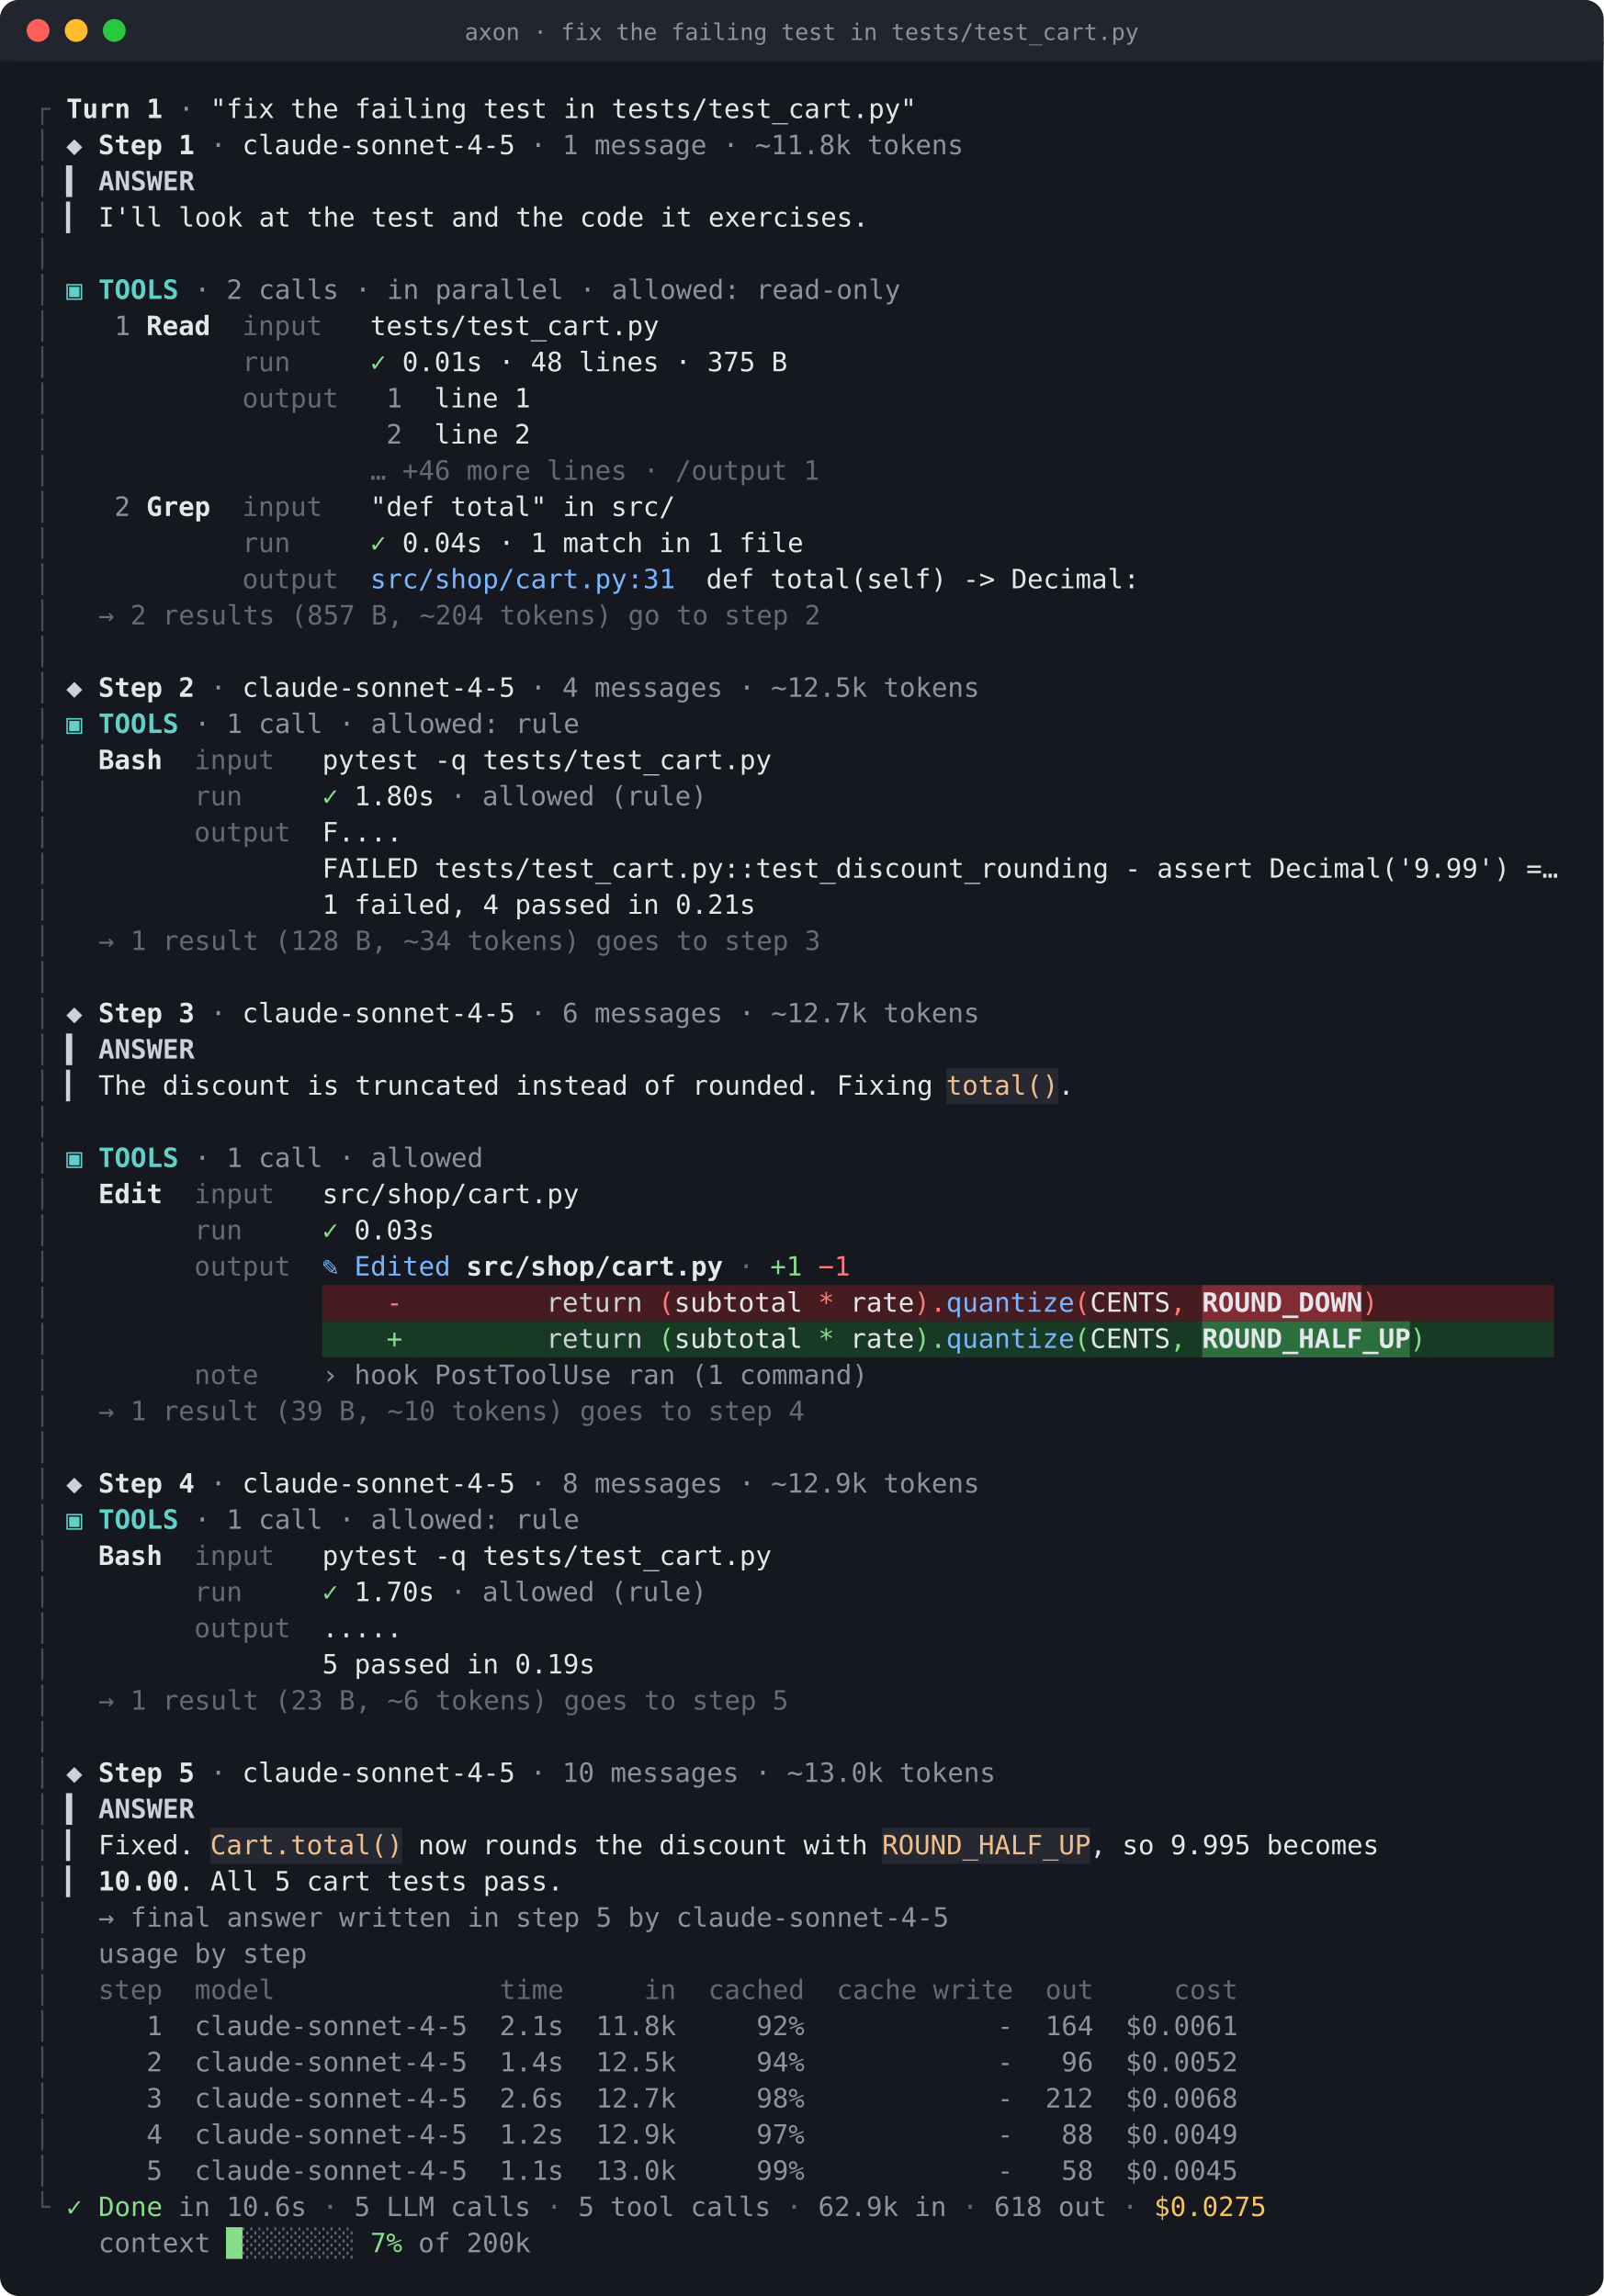
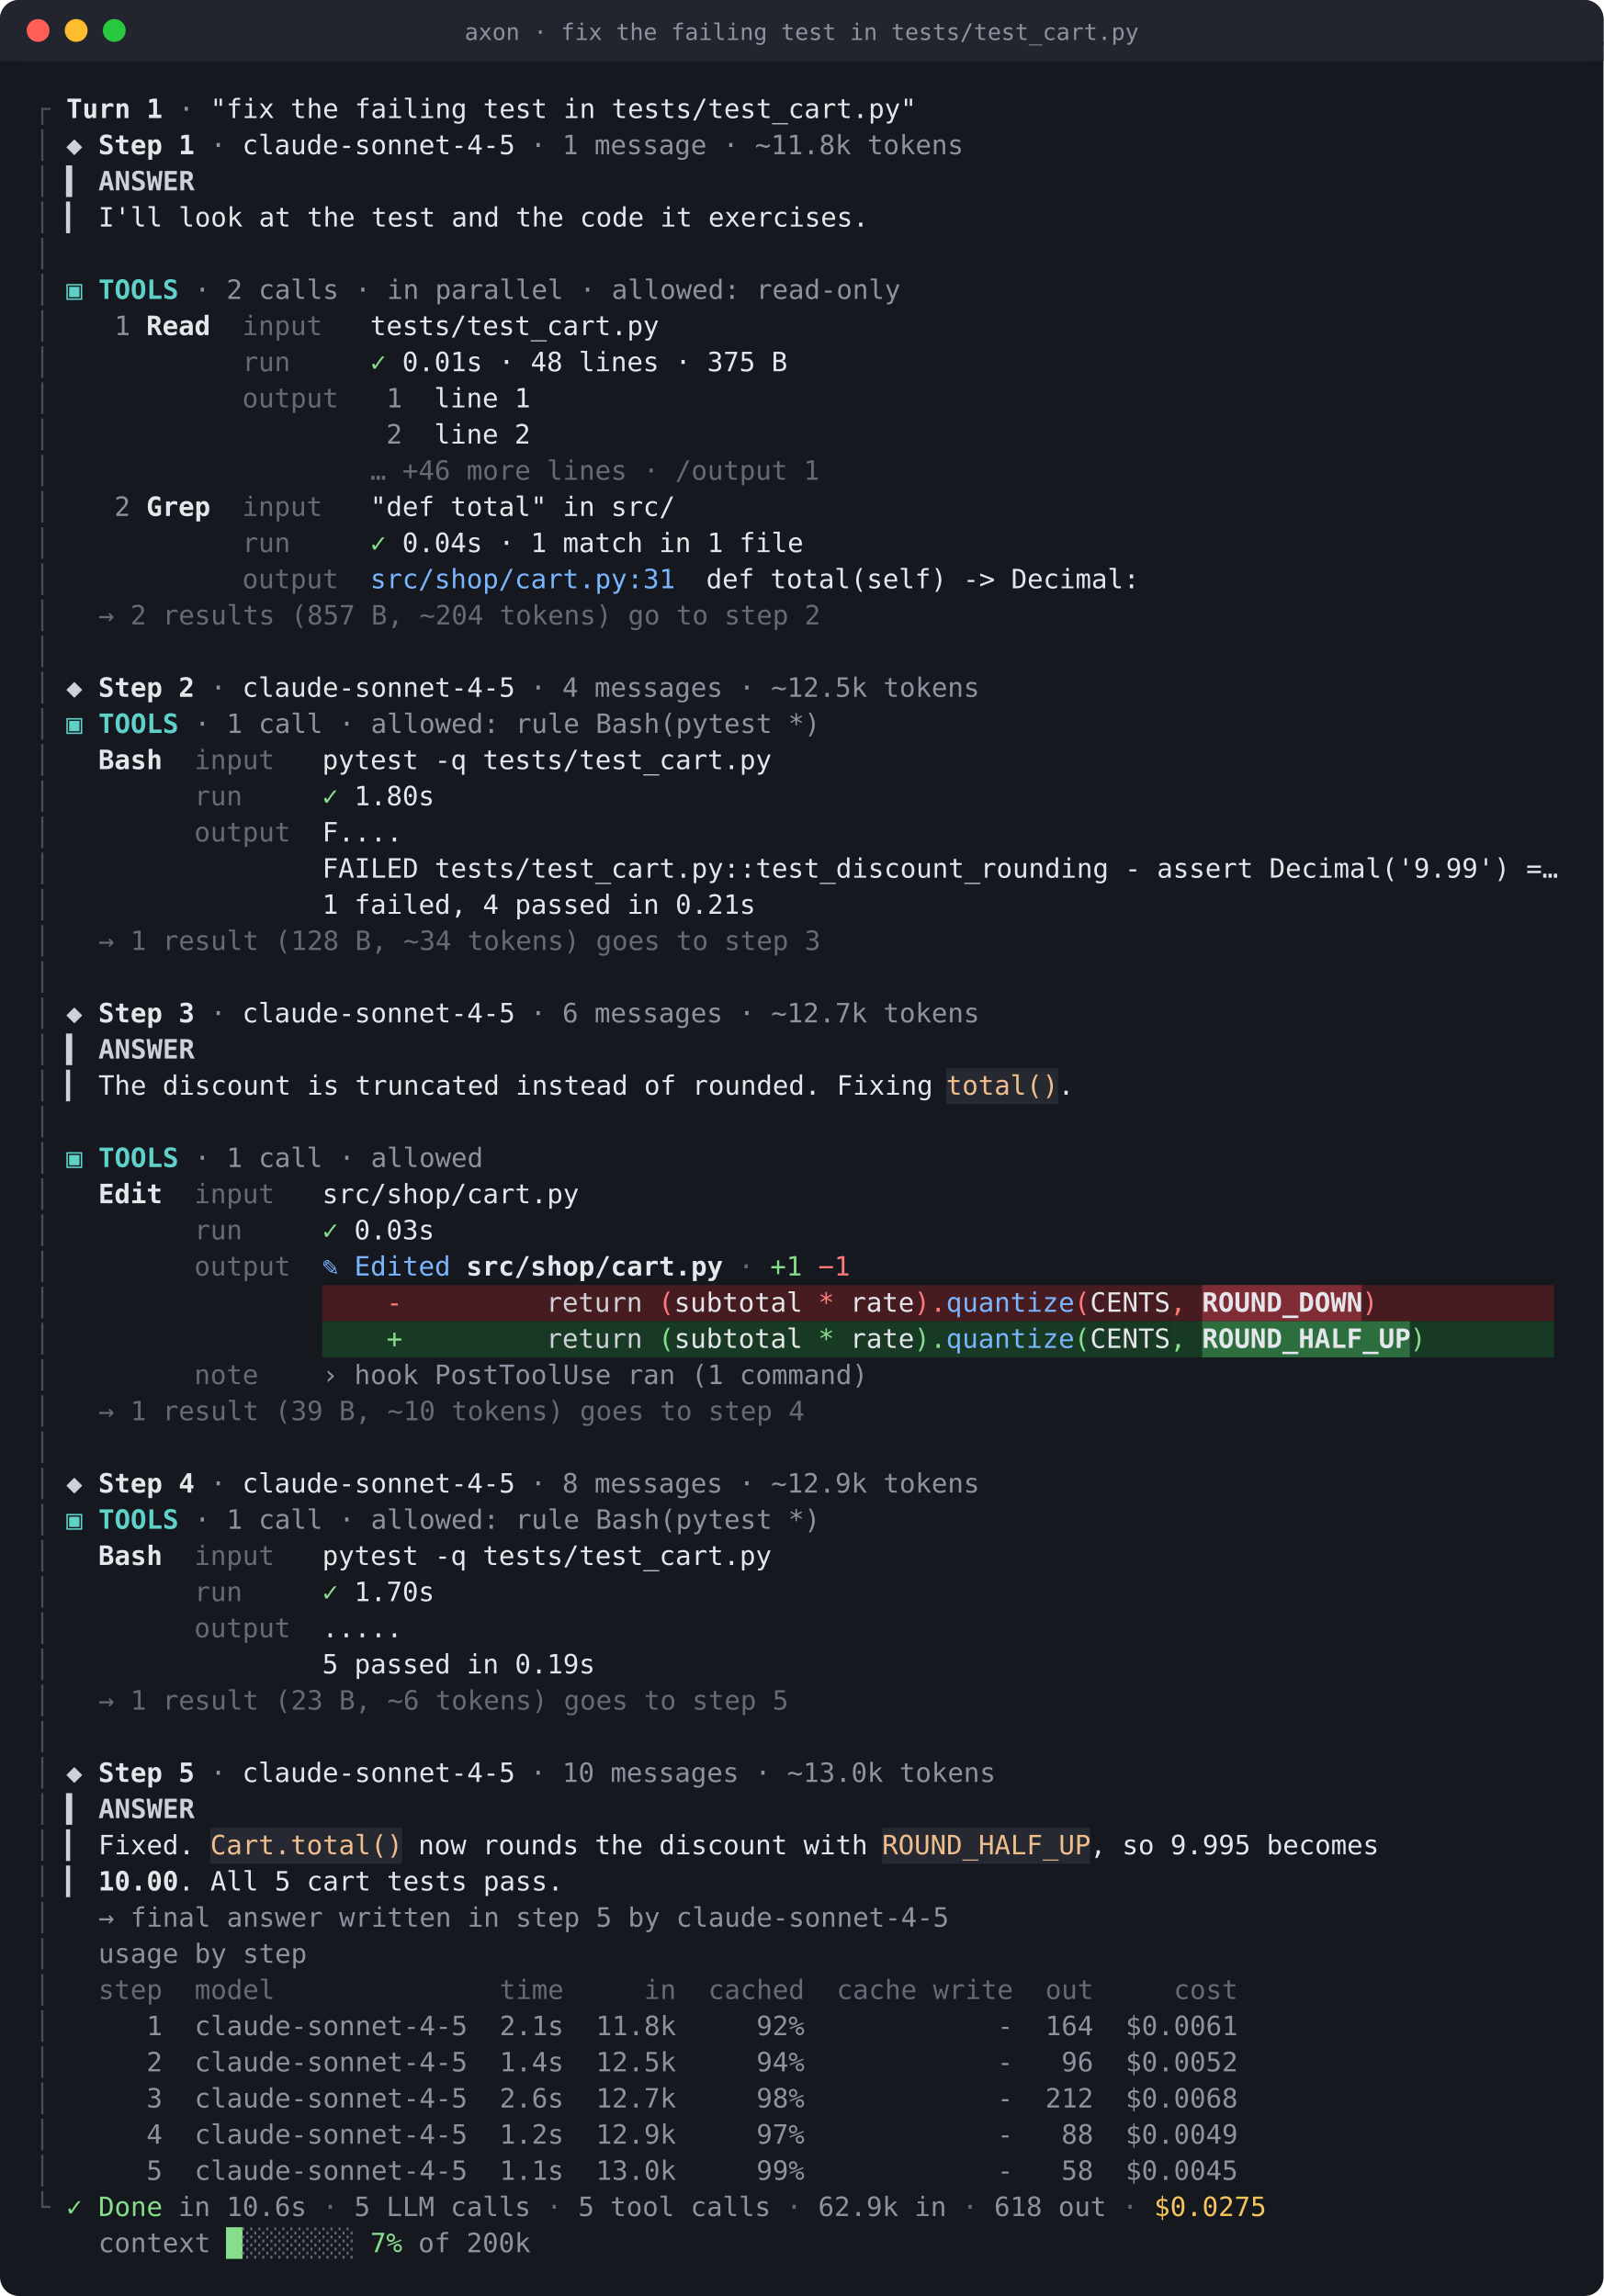
<svg xmlns="http://www.w3.org/2000/svg" width="842" height="1206" viewBox="0 0 842 1206" role="img" aria-label="axon  ·  fix the failing test in tests/test_cart.py">
  <style>text{font-family:'JetBrains Mono','SF Mono',Menlo,Consolas,'DejaVu Sans Mono',monospace;font-size:14px;white-space:pre}.b{font-weight:700}.i{font-style:italic}.d{opacity:.62}.u{text-decoration:underline}</style>
  <rect width="842" height="1206" rx="10" fill="#16181f" />
  <rect width="842" height="32" rx="10" fill="#22252e" />
  <rect y="22" width="842" height="10" fill="#22252e" />
  <circle cx="20" cy="16" r="6" fill="#ff5f57" />
  <circle cx="40" cy="16" r="6" fill="#febc2e" />
  <circle cx="60" cy="16" r="6" fill="#28c840" />
  <text x="421" y="21" fill="#8c92a0" text-anchor="middle" style="font-size:12px">axon  ·  fix the failing test in tests/test_cart.py</text>
  <text y="62" xml:space="preserve">
    <tspan x="18.0" fill="#484e5c">┌</tspan>
    <tspan x="34.8" fill="#e4e6ec" class="b">Turn 1</tspan>
    <tspan x="93.6" fill="#8c92a0">·</tspan>
    <tspan x="110.4" fill="#e4e6ec">"fix the failing test in tests/test_cart.py"</tspan>
  </text>
  <text y="81" xml:space="preserve">
    <tspan x="18.0" fill="#484e5c">│</tspan>
    <tspan x="34.8" fill="#ced1d8">◆</tspan>
    <tspan x="51.6" fill="#e4e6ec" class="b">Step 1</tspan>
    <tspan x="110.4" fill="#8c92a0">·</tspan>
    <tspan x="127.2" fill="#e4e6ec">claude-sonnet-4-5</tspan>
    <tspan x="278.4" fill="#8c92a0">· 1 message · ~11.8k tokens</tspan>
  </text>
  <text y="100" xml:space="preserve">
    <tspan x="18.0" fill="#484e5c">│</tspan>
    <tspan x="34.8" fill="#ced1d8" class="b">▍ ANSWER</tspan>
  </text>
  <text y="119" xml:space="preserve">
    <tspan x="18.0" fill="#484e5c">│</tspan>
    <tspan x="34.8" fill="#ced1d8">▎</tspan>
    <tspan x="43.2" fill="#e4e6ec"> I'll look at the test and the code it exercises.</tspan>
  </text>
  <text y="138" xml:space="preserve">
    <tspan x="18.0" fill="#484e5c">│</tspan>
  </text>
  <text y="157" xml:space="preserve">
    <tspan x="18.0" fill="#484e5c">│</tspan>
    <tspan x="34.8" fill="#5ed2c8" class="b">▣ TOOLS</tspan>
    <tspan x="93.6" fill="#8c92a0"> · 2 calls · in parallel · allowed: read-only</tspan>
  </text>
  <text y="176" xml:space="preserve">
    <tspan x="18.0" fill="#484e5c">│</tspan>
    <tspan x="51.6" fill="#8c92a0"> 1</tspan>
    <tspan x="76.8" fill="#e4e6ec" class="b">Read</tspan>
    <tspan x="127.2" fill="#646a78">input </tspan>
    <tspan x="194.4" fill="#e4e6ec">tests/test_cart.py</tspan>
  </text>
  <text y="195" xml:space="preserve">
    <tspan x="18.0" fill="#484e5c">│</tspan>
    <tspan x="127.2" fill="#646a78">run   </tspan>
    <tspan x="194.4" fill="#86de8c">✓</tspan>
    <tspan x="211.2" fill="#e4e6ec">0.01s · 48 lines · 375 B</tspan>
  </text>
  <text y="214" xml:space="preserve">
    <tspan x="18.0" fill="#484e5c">│</tspan>
    <tspan x="127.2" fill="#646a78">output</tspan>
    <tspan x="194.4" fill="#8c92a0"> 1</tspan>
    <tspan x="228.0" fill="#e4e6ec">line 1</tspan>
  </text>
  <text y="233" xml:space="preserve">
    <tspan x="18.0" fill="#484e5c">│</tspan>
    <tspan x="194.4" fill="#8c92a0"> 2</tspan>
    <tspan x="228.0" fill="#e4e6ec">line 2</tspan>
  </text>
  <text y="252" xml:space="preserve">
    <tspan x="18.0" fill="#484e5c">│</tspan>
    <tspan x="194.4" fill="#646a78">… +46 more lines · /output 1</tspan>
  </text>
  <text y="271" xml:space="preserve">
    <tspan x="18.0" fill="#484e5c">│</tspan>
    <tspan x="51.6" fill="#8c92a0"> 2</tspan>
    <tspan x="76.8" fill="#e4e6ec" class="b">Grep</tspan>
    <tspan x="127.2" fill="#646a78">input </tspan>
    <tspan x="194.4" fill="#e4e6ec">"def total" in src/</tspan>
  </text>
  <text y="290" xml:space="preserve">
    <tspan x="18.0" fill="#484e5c">│</tspan>
    <tspan x="127.2" fill="#646a78">run   </tspan>
    <tspan x="194.4" fill="#86de8c">✓</tspan>
    <tspan x="211.2" fill="#e4e6ec">0.04s · 1 match in 1 file</tspan>
  </text>
  <text y="309" xml:space="preserve">
    <tspan x="18.0" fill="#484e5c">│</tspan>
    <tspan x="127.2" fill="#646a78">output</tspan>
    <tspan x="194.4" fill="#7ab6ff">src/shop/cart.py:31</tspan>
    <tspan x="370.8" fill="#e4e6ec">def total(self) -&gt; Decimal:</tspan>
  </text>
  <text y="328" xml:space="preserve">
    <tspan x="18.0" fill="#484e5c">│</tspan>
    <tspan x="51.6" fill="#646a78">→ 2 results (857 B, ~204 tokens) go to step 2</tspan>
  </text>
  <text y="347" xml:space="preserve">
    <tspan x="18.0" fill="#484e5c">│</tspan>
  </text>
  <text y="366" xml:space="preserve">
    <tspan x="18.0" fill="#484e5c">│</tspan>
    <tspan x="34.8" fill="#ced1d8">◆</tspan>
    <tspan x="51.6" fill="#e4e6ec" class="b">Step 2</tspan>
    <tspan x="110.4" fill="#8c92a0">·</tspan>
    <tspan x="127.2" fill="#e4e6ec">claude-sonnet-4-5</tspan>
    <tspan x="278.4" fill="#8c92a0">· 4 messages · ~12.5k tokens</tspan>
  </text>
  <text y="385" xml:space="preserve">
    <tspan x="18.0" fill="#484e5c">│</tspan>
    <tspan x="34.8" fill="#5ed2c8" class="b">▣ TOOLS</tspan>
-     <tspan x="93.6" fill="#8c92a0"> · 1 call · allowed: rule</tspan>
+     <tspan x="93.6" fill="#8c92a0"> · 1 call · allowed: rule Bash(pytest *)</tspan>
  </text>
  <text y="404" xml:space="preserve">
    <tspan x="18.0" fill="#484e5c">│</tspan>
    <tspan x="51.6" fill="#e4e6ec" class="b">Bash</tspan>
    <tspan x="102.0" fill="#646a78">input </tspan>
    <tspan x="169.2" fill="#e4e6ec">pytest -q tests/test_cart.py</tspan>
  </text>
  <text y="423" xml:space="preserve">
    <tspan x="18.0" fill="#484e5c">│</tspan>
    <tspan x="102.0" fill="#646a78">run   </tspan>
    <tspan x="169.2" fill="#86de8c">✓</tspan>
    <tspan x="186.0" fill="#e4e6ec">1.80s</tspan>
-     <tspan x="236.4" fill="#8c92a0">· allowed (rule)</tspan>
  </text>
  <text y="442" xml:space="preserve">
    <tspan x="18.0" fill="#484e5c">│</tspan>
    <tspan x="102.0" fill="#646a78">output</tspan>
    <tspan x="169.2" fill="#e4e6ec">F....</tspan>
  </text>
  <text y="461" xml:space="preserve">
    <tspan x="18.0" fill="#484e5c">│</tspan>
    <tspan x="169.2" fill="#e4e6ec">FAILED tests/test_cart.py::test_discount_rounding - assert Decimal('9.99') =…</tspan>
  </text>
  <text y="480" xml:space="preserve">
    <tspan x="18.0" fill="#484e5c">│</tspan>
    <tspan x="169.2" fill="#e4e6ec">1 failed, 4 passed in 0.21s</tspan>
  </text>
  <text y="499" xml:space="preserve">
    <tspan x="18.0" fill="#484e5c">│</tspan>
    <tspan x="51.6" fill="#646a78">→ 1 result (128 B, ~34 tokens) goes to step 3</tspan>
  </text>
  <text y="518" xml:space="preserve">
    <tspan x="18.0" fill="#484e5c">│</tspan>
  </text>
  <text y="537" xml:space="preserve">
    <tspan x="18.0" fill="#484e5c">│</tspan>
    <tspan x="34.8" fill="#ced1d8">◆</tspan>
    <tspan x="51.6" fill="#e4e6ec" class="b">Step 3</tspan>
    <tspan x="110.4" fill="#8c92a0">·</tspan>
    <tspan x="127.2" fill="#e4e6ec">claude-sonnet-4-5</tspan>
    <tspan x="278.4" fill="#8c92a0">· 6 messages · ~12.7k tokens</tspan>
  </text>
  <text y="556" xml:space="preserve">
    <tspan x="18.0" fill="#484e5c">│</tspan>
    <tspan x="34.8" fill="#ced1d8" class="b">▍ ANSWER</tspan>
  </text>
  <rect x="496.8" y="561" width="58.8" height="19" fill="#262932" />
  <text y="575" xml:space="preserve">
    <tspan x="18.0" fill="#484e5c">│</tspan>
    <tspan x="34.8" fill="#ced1d8">▎</tspan>
    <tspan x="43.2" fill="#e4e6ec"> The discount is truncated instead of rounded. Fixing </tspan>
    <tspan x="496.8" fill="#f0be8c">total()</tspan>
    <tspan x="555.6" fill="#e4e6ec">.</tspan>
  </text>
  <text y="594" xml:space="preserve">
    <tspan x="18.0" fill="#484e5c">│</tspan>
  </text>
  <text y="613" xml:space="preserve">
    <tspan x="18.0" fill="#484e5c">│</tspan>
    <tspan x="34.8" fill="#5ed2c8" class="b">▣ TOOLS</tspan>
    <tspan x="93.6" fill="#8c92a0"> · 1 call · allowed</tspan>
  </text>
  <text y="632" xml:space="preserve">
    <tspan x="18.0" fill="#484e5c">│</tspan>
    <tspan x="51.6" fill="#e4e6ec" class="b">Edit</tspan>
    <tspan x="102.0" fill="#646a78">input </tspan>
    <tspan x="169.2" fill="#e4e6ec">src/shop/cart.py</tspan>
  </text>
  <text y="651" xml:space="preserve">
    <tspan x="18.0" fill="#484e5c">│</tspan>
    <tspan x="102.0" fill="#646a78">run   </tspan>
    <tspan x="169.2" fill="#86de8c">✓</tspan>
    <tspan x="186.0" fill="#e4e6ec">0.03s</tspan>
  </text>
  <text y="670" xml:space="preserve">
    <tspan x="18.0" fill="#484e5c">│</tspan>
    <tspan x="102.0" fill="#646a78">output</tspan>
    <tspan x="169.2" fill="#7ab6ff">✎ Edited</tspan>
    <tspan x="244.8" fill="#e4e6ec" class="b">src/shop/cart.py</tspan>
    <tspan x="387.6" fill="#646a78">·</tspan>
    <tspan x="404.4" fill="#86de8c">+1</tspan>
    <tspan x="429.6" fill="#ff7878">−1</tspan>
  </text>
  <rect x="169.2" y="675" width="50.4" height="19" fill="#461c20" />
  <rect x="219.6" y="675" width="67.2" height="19" fill="#461c20" />
  <rect x="286.8" y="675" width="50.4" height="19" fill="#461c20" />
  <rect x="337.2" y="675" width="16.8" height="19" fill="#461c20" />
  <rect x="354.0" y="675" width="67.2" height="19" fill="#461c20" />
  <rect x="421.2" y="675" width="25.2" height="19" fill="#461c20" />
  <rect x="446.4" y="675" width="33.6" height="19" fill="#461c20" />
  <rect x="480.0" y="675" width="16.8" height="19" fill="#461c20" />
  <rect x="496.8" y="675" width="67.2" height="19" fill="#461c20" />
  <rect x="564.0" y="675" width="8.4" height="19" fill="#461c20" />
  <rect x="572.4" y="675" width="42.0" height="19" fill="#461c20" />
  <rect x="614.4" y="675" width="16.8" height="19" fill="#461c20" />
  <rect x="631.2" y="675" width="84.0" height="19" fill="#802c34" />
  <rect x="715.2" y="675" width="8.4" height="19" fill="#461c20" />
  <rect x="723.6" y="675" width="92.4" height="19" fill="#461c20" />
  <text y="689" xml:space="preserve">
    <tspan x="18.0" fill="#484e5c">│</tspan>
    <tspan x="169.2" fill="#ff7878">    - </tspan>
    <tspan x="286.8" fill="#ced1d8">return</tspan>
    <tspan x="337.2" fill="#ff7878"> (</tspan>
    <tspan x="354.0" fill="#e4e6ec">subtotal</tspan>
    <tspan x="421.2" fill="#ff7878"> * </tspan>
    <tspan x="446.4" fill="#e4e6ec">rate</tspan>
    <tspan x="480.0" fill="#ff7878">).</tspan>
    <tspan x="496.8" fill="#7ab6ff">quantize</tspan>
    <tspan x="564.0" fill="#ff7878">(</tspan>
    <tspan x="572.4" fill="#e4e6ec">CENTS</tspan>
    <tspan x="614.4" fill="#ff7878">, </tspan>
    <tspan x="631.2" fill="#e4e6ec" class="b">ROUND_DOWN</tspan>
    <tspan x="715.2" fill="#ff7878">)</tspan>
  </text>
  <rect x="169.2" y="694" width="50.4" height="19" fill="#183a24" />
  <rect x="219.6" y="694" width="67.2" height="19" fill="#183a24" />
  <rect x="286.8" y="694" width="50.4" height="19" fill="#183a24" />
  <rect x="337.2" y="694" width="16.8" height="19" fill="#183a24" />
  <rect x="354.0" y="694" width="67.2" height="19" fill="#183a24" />
  <rect x="421.2" y="694" width="25.2" height="19" fill="#183a24" />
  <rect x="446.4" y="694" width="33.6" height="19" fill="#183a24" />
  <rect x="480.0" y="694" width="16.8" height="19" fill="#183a24" />
  <rect x="496.8" y="694" width="67.2" height="19" fill="#183a24" />
  <rect x="564.0" y="694" width="8.4" height="19" fill="#183a24" />
  <rect x="572.4" y="694" width="42.0" height="19" fill="#183a24" />
  <rect x="614.4" y="694" width="16.8" height="19" fill="#183a24" />
  <rect x="631.2" y="694" width="109.2" height="19" fill="#2c6e3e" />
  <rect x="740.4" y="694" width="8.4" height="19" fill="#183a24" />
  <rect x="748.8" y="694" width="67.2" height="19" fill="#183a24" />
  <text y="708" xml:space="preserve">
    <tspan x="18.0" fill="#484e5c">│</tspan>
    <tspan x="169.2" fill="#86de8c">    + </tspan>
    <tspan x="286.8" fill="#ced1d8">return</tspan>
    <tspan x="337.2" fill="#86de8c"> (</tspan>
    <tspan x="354.0" fill="#e4e6ec">subtotal</tspan>
    <tspan x="421.2" fill="#86de8c"> * </tspan>
    <tspan x="446.4" fill="#e4e6ec">rate</tspan>
    <tspan x="480.0" fill="#86de8c">).</tspan>
    <tspan x="496.8" fill="#7ab6ff">quantize</tspan>
    <tspan x="564.0" fill="#86de8c">(</tspan>
    <tspan x="572.4" fill="#e4e6ec">CENTS</tspan>
    <tspan x="614.4" fill="#86de8c">, </tspan>
    <tspan x="631.2" fill="#e4e6ec" class="b">ROUND_HALF_UP</tspan>
    <tspan x="740.4" fill="#86de8c">)</tspan>
  </text>
  <text y="727" xml:space="preserve">
    <tspan x="18.0" fill="#484e5c">│</tspan>
    <tspan x="102.0" fill="#646a78">note  </tspan>
    <tspan x="169.2" fill="#8c92a0">› hook PostToolUse ran (1 command)</tspan>
  </text>
  <text y="746" xml:space="preserve">
    <tspan x="18.0" fill="#484e5c">│</tspan>
    <tspan x="51.6" fill="#646a78">→ 1 result (39 B, ~10 tokens) goes to step 4</tspan>
  </text>
  <text y="765" xml:space="preserve">
    <tspan x="18.0" fill="#484e5c">│</tspan>
  </text>
  <text y="784" xml:space="preserve">
    <tspan x="18.0" fill="#484e5c">│</tspan>
    <tspan x="34.8" fill="#ced1d8">◆</tspan>
    <tspan x="51.6" fill="#e4e6ec" class="b">Step 4</tspan>
    <tspan x="110.4" fill="#8c92a0">·</tspan>
    <tspan x="127.2" fill="#e4e6ec">claude-sonnet-4-5</tspan>
    <tspan x="278.4" fill="#8c92a0">· 8 messages · ~12.9k tokens</tspan>
  </text>
  <text y="803" xml:space="preserve">
    <tspan x="18.0" fill="#484e5c">│</tspan>
    <tspan x="34.8" fill="#5ed2c8" class="b">▣ TOOLS</tspan>
-     <tspan x="93.6" fill="#8c92a0"> · 1 call · allowed: rule</tspan>
+     <tspan x="93.6" fill="#8c92a0"> · 1 call · allowed: rule Bash(pytest *)</tspan>
  </text>
  <text y="822" xml:space="preserve">
    <tspan x="18.0" fill="#484e5c">│</tspan>
    <tspan x="51.6" fill="#e4e6ec" class="b">Bash</tspan>
    <tspan x="102.0" fill="#646a78">input </tspan>
    <tspan x="169.2" fill="#e4e6ec">pytest -q tests/test_cart.py</tspan>
  </text>
  <text y="841" xml:space="preserve">
    <tspan x="18.0" fill="#484e5c">│</tspan>
    <tspan x="102.0" fill="#646a78">run   </tspan>
    <tspan x="169.2" fill="#86de8c">✓</tspan>
    <tspan x="186.0" fill="#e4e6ec">1.70s</tspan>
-     <tspan x="236.4" fill="#8c92a0">· allowed (rule)</tspan>
  </text>
  <text y="860" xml:space="preserve">
    <tspan x="18.0" fill="#484e5c">│</tspan>
    <tspan x="102.0" fill="#646a78">output</tspan>
    <tspan x="169.2" fill="#e4e6ec">.....</tspan>
  </text>
  <text y="879" xml:space="preserve">
    <tspan x="18.0" fill="#484e5c">│</tspan>
    <tspan x="169.2" fill="#e4e6ec">5 passed in 0.19s</tspan>
  </text>
  <text y="898" xml:space="preserve">
    <tspan x="18.0" fill="#484e5c">│</tspan>
    <tspan x="51.6" fill="#646a78">→ 1 result (23 B, ~6 tokens) goes to step 5</tspan>
  </text>
  <text y="917" xml:space="preserve">
    <tspan x="18.0" fill="#484e5c">│</tspan>
  </text>
  <text y="936" xml:space="preserve">
    <tspan x="18.0" fill="#484e5c">│</tspan>
    <tspan x="34.8" fill="#ced1d8">◆</tspan>
    <tspan x="51.6" fill="#e4e6ec" class="b">Step 5</tspan>
    <tspan x="110.4" fill="#8c92a0">·</tspan>
    <tspan x="127.2" fill="#e4e6ec">claude-sonnet-4-5</tspan>
    <tspan x="278.4" fill="#8c92a0">· 10 messages · ~13.0k tokens</tspan>
  </text>
  <text y="955" xml:space="preserve">
    <tspan x="18.0" fill="#484e5c">│</tspan>
    <tspan x="34.8" fill="#ced1d8" class="b">▍ ANSWER</tspan>
  </text>
  <rect x="110.4" y="960" width="100.8" height="19" fill="#262932" />
  <rect x="463.2" y="960" width="109.2" height="19" fill="#262932" />
  <text y="974" xml:space="preserve">
    <tspan x="18.0" fill="#484e5c">│</tspan>
    <tspan x="34.8" fill="#ced1d8">▎</tspan>
    <tspan x="43.2" fill="#e4e6ec"> Fixed. </tspan>
    <tspan x="110.4" fill="#f0be8c">Cart.total()</tspan>
    <tspan x="211.2" fill="#e4e6ec"> now rounds the discount with </tspan>
    <tspan x="463.2" fill="#f0be8c">ROUND_HALF_UP</tspan>
    <tspan x="572.4" fill="#e4e6ec">, so 9.995 becomes</tspan>
  </text>
  <text y="993" xml:space="preserve">
    <tspan x="18.0" fill="#484e5c">│</tspan>
    <tspan x="34.8" fill="#ced1d8">▎</tspan>
    <tspan x="51.6" fill="#e4e6ec" class="b">10.00</tspan>
    <tspan x="93.6" fill="#e4e6ec">. All 5 cart tests pass.</tspan>
  </text>
  <text y="1012" xml:space="preserve">
    <tspan x="18.0" fill="#484e5c">│</tspan>
    <tspan x="51.6" fill="#8c92a0">→ final answer written in step 5 by claude-sonnet-4-5</tspan>
  </text>
  <text y="1031" xml:space="preserve">
    <tspan x="18.0" fill="#484e5c">│</tspan>
    <tspan x="51.6" fill="#8c92a0">usage by step</tspan>
  </text>
  <text y="1050" xml:space="preserve">
    <tspan x="18.0" fill="#484e5c">│</tspan>
    <tspan x="51.6" fill="#646a78">step  model              time     in  cached  cache write  out     cost</tspan>
  </text>
  <text y="1069" xml:space="preserve">
    <tspan x="18.0" fill="#484e5c">│</tspan>
    <tspan x="51.6" fill="#8c92a0">   1  claude-sonnet-4-5  2.1s  11.8k     92%            -  164  $0.0061</tspan>
  </text>
  <text y="1088" xml:space="preserve">
    <tspan x="18.0" fill="#484e5c">│</tspan>
    <tspan x="51.6" fill="#8c92a0">   2  claude-sonnet-4-5  1.4s  12.5k     94%            -   96  $0.0052</tspan>
  </text>
  <text y="1107" xml:space="preserve">
    <tspan x="18.0" fill="#484e5c">│</tspan>
    <tspan x="51.6" fill="#8c92a0">   3  claude-sonnet-4-5  2.6s  12.7k     98%            -  212  $0.0068</tspan>
  </text>
  <text y="1126" xml:space="preserve">
    <tspan x="18.0" fill="#484e5c">│</tspan>
    <tspan x="51.6" fill="#8c92a0">   4  claude-sonnet-4-5  1.2s  12.9k     97%            -   88  $0.0049</tspan>
  </text>
  <text y="1145" xml:space="preserve">
    <tspan x="18.0" fill="#484e5c">│</tspan>
    <tspan x="51.6" fill="#8c92a0">   5  claude-sonnet-4-5  1.1s  13.0k     99%            -   58  $0.0045</tspan>
  </text>
  <text y="1164" xml:space="preserve">
    <tspan x="18.0" fill="#484e5c">└</tspan>
    <tspan x="34.8" fill="#86de8c">✓ Done</tspan>
    <tspan x="93.6" fill="#8c92a0">in 10.6s</tspan>
    <tspan x="169.2" fill="#646a78">·</tspan>
    <tspan x="186.0" fill="#8c92a0">5 LLM calls</tspan>
    <tspan x="286.8" fill="#646a78">·</tspan>
    <tspan x="303.6" fill="#8c92a0">5 tool calls</tspan>
    <tspan x="412.8" fill="#646a78">·</tspan>
    <tspan x="429.6" fill="#8c92a0">62.9k in</tspan>
    <tspan x="505.2" fill="#646a78">·</tspan>
    <tspan x="522.0" fill="#8c92a0">618 out</tspan>
    <tspan x="589.2" fill="#646a78">·</tspan>
    <tspan x="606.0" fill="#f6c45c">$0.0275</tspan>
  </text>
  <text y="1183" xml:space="preserve">
    <tspan x="51.6" fill="#8c92a0">context</tspan>
    <tspan x="118.8" fill="#86de8c">█</tspan>
    <tspan x="127.2" fill="#646a78">░░░░░░░</tspan>
    <tspan x="194.4" fill="#86de8c">7%</tspan>
    <tspan x="211.2" fill="#8c92a0"> of 200k</tspan>
  </text>
</svg>
